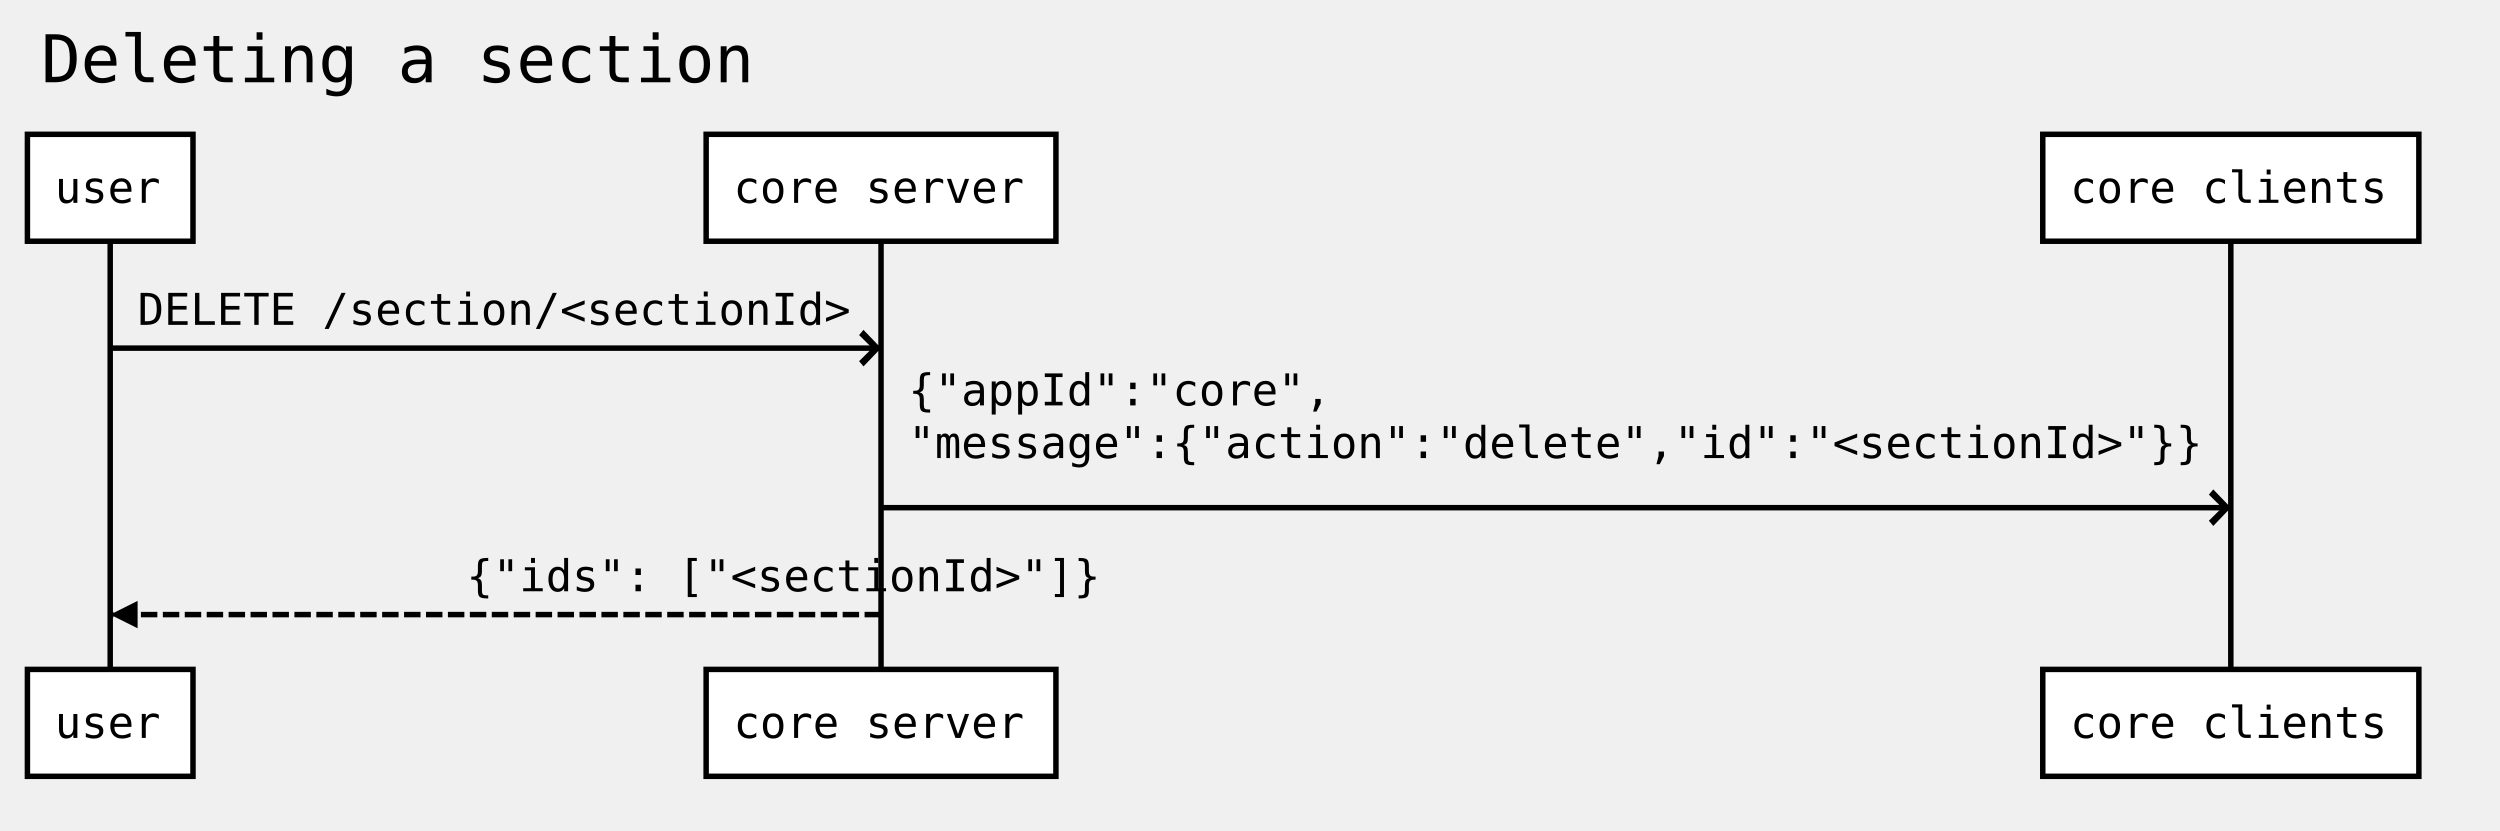
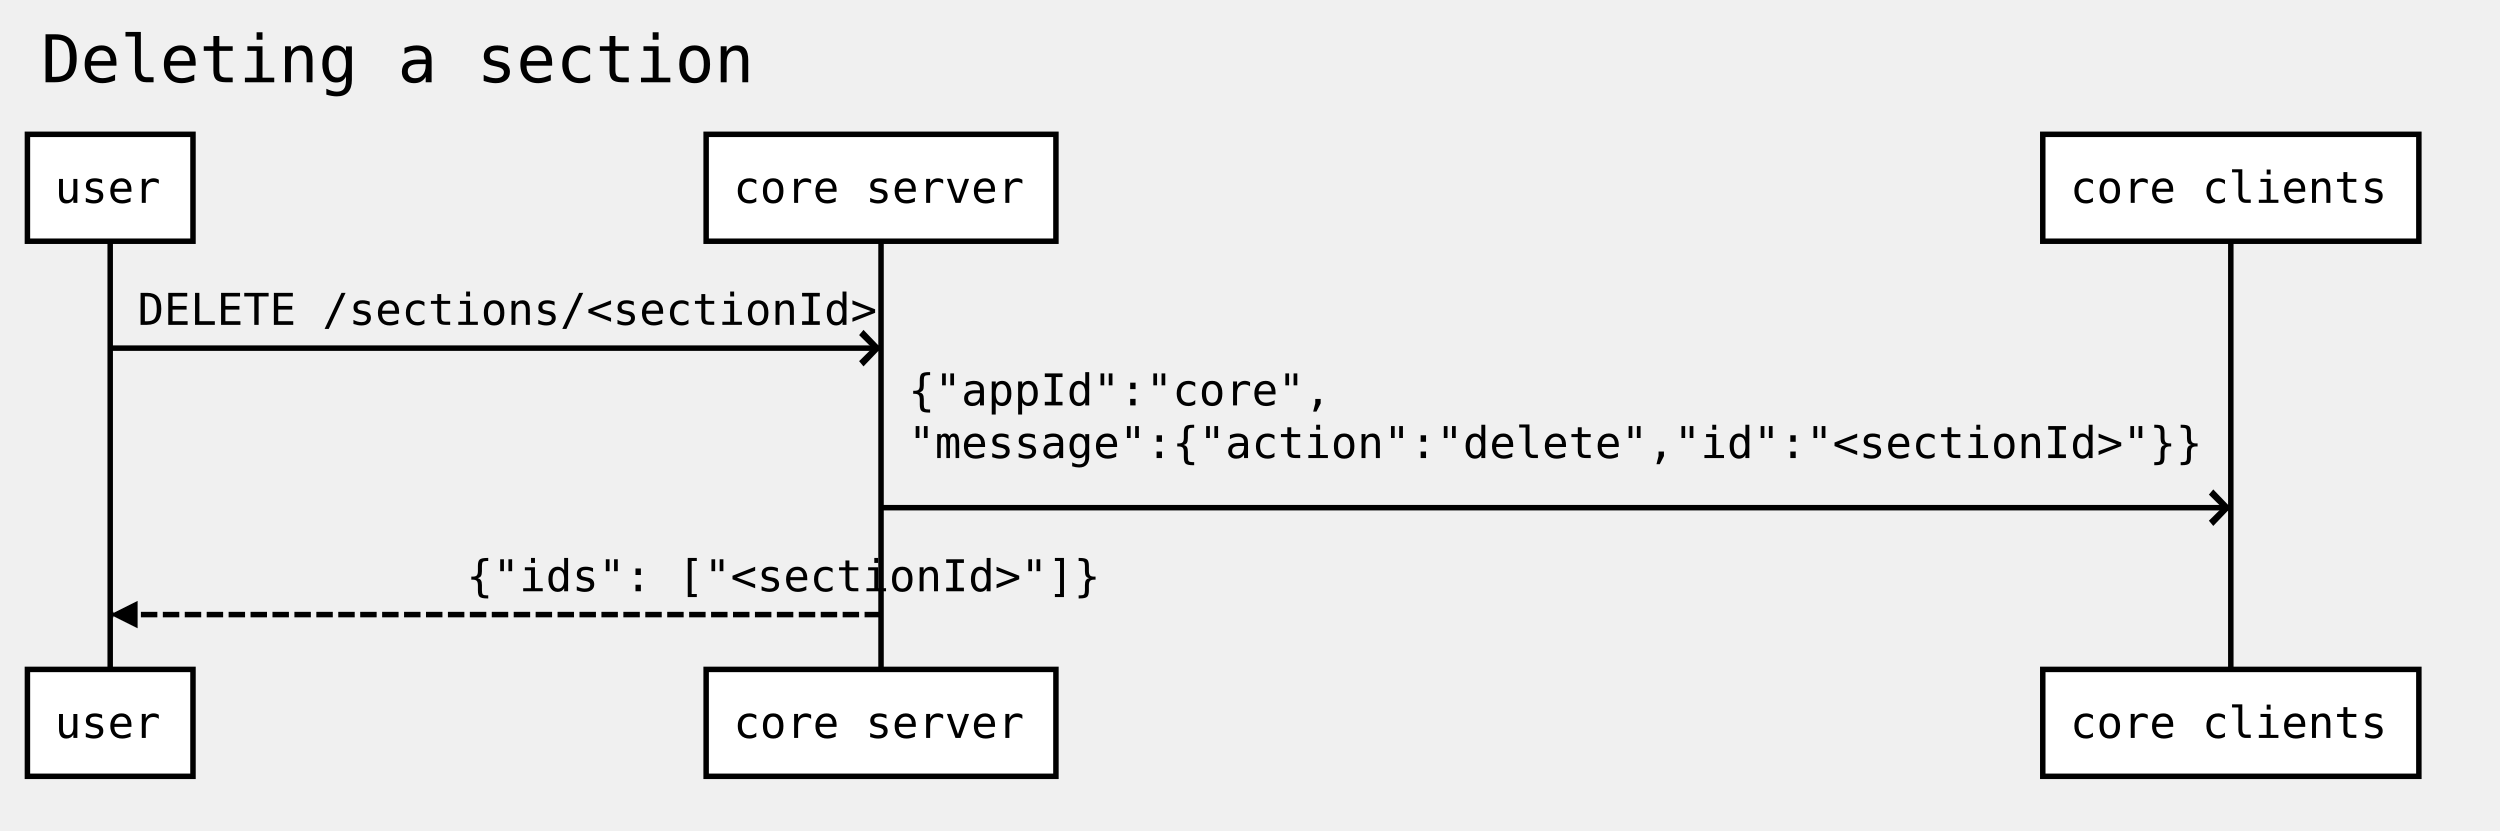
<svg xmlns="http://www.w3.org/2000/svg" width="912" height="303">
  <style type="text/css">
.title rect {
	visibility: hidden;
}


.title text {
	font-family: Gill Sans, Helvetics !important;
	font-size: 24px !important;
}
</style>
  <defs>
    <marker viewBox="0 0 5 5" markerWidth="5" markerHeight="5" orient="auto" refX="5" refY="2.5" id="markerArrowBlock">
      <path d="M 0 0 L 5 2.5 L 0 5 z" />
    </marker>
    <marker viewBox="0 0 9.6 16" markerWidth="4" markerHeight="16" orient="auto" refX="9.6" refY="8" id="markerArrowOpen">
      <path d="M 9.6,8 1.92,16 0,13.7 5.76,8 0,2.286 1.92,0 9.6,8 z" />
    </marker>
  </defs>
  <g class="title">
    <rect x="10" y="10" width="184.8" height="29" style="stroke-width: 2;" stroke="#000000" fill="#ffffff" />
    <text x="16" y="30" style="font-size: 16px; font-family: Andale Mono, monospace;">
      <tspan x="15">Deleting a section</tspan>
    </text>
  </g>
  <g class="actor">
    <rect x="10" y="49" width="60.4" height="39" style="stroke-width: 2;" stroke="#000000" fill="#ffffff" />
    <text x="21" y="74" style="font-size: 16px; font-family: Andale Mono, monospace;">
      <tspan x="20">user</tspan>
    </text>
  </g>
  <g class="actor">
    <rect x="10" y="244.2" width="60.4" height="39" style="stroke-width: 2;" stroke="#000000" fill="#ffffff" />
    <text x="21" y="269.2" style="font-size: 16px; font-family: Andale Mono, monospace;">
      <tspan x="20">user</tspan>
    </text>
  </g>
  <line x1="40.2" x2="40.2" y1="88" y2="244.2" style="stroke-width: 2;" stroke="#000000" fill="none" />
  <g class="actor">
    <rect x="257.6" y="49" width="127.6" height="39" style="stroke-width: 2;" stroke="#000000" fill="#ffffff" />
    <text x="268.6" y="74" style="font-size: 16px; font-family: Andale Mono, monospace;">
      <tspan x="267.6">core server</tspan>
    </text>
  </g>
  <g class="actor">
    <rect x="257.6" y="244.2" width="127.6" height="39" style="stroke-width: 2;" stroke="#000000" fill="#ffffff" />
    <text x="268.6" y="269.2" style="font-size: 16px; font-family: Andale Mono, monospace;">
      <tspan x="267.6">core server</tspan>
    </text>
  </g>
  <line x1="321.4" x2="321.4" y1="88" y2="244.2" style="stroke-width: 2;" stroke="#000000" fill="none" />
  <g class="actor">
    <rect x="745.2" y="49" width="137.2" height="39" style="stroke-width: 2;" stroke="#000000" fill="#ffffff" />
    <text x="756.2" y="74" style="font-size: 16px; font-family: Andale Mono, monospace;">
      <tspan x="755.2">core clients</tspan>
    </text>
  </g>
  <g class="actor">
    <rect x="745.2" y="244.2" width="137.2" height="39" style="stroke-width: 2;" stroke="#000000" fill="#ffffff" />
    <text x="756.2" y="269.2" style="font-size: 16px; font-family: Andale Mono, monospace;">
      <tspan x="755.2">core clients</tspan>
    </text>
  </g>
  <line x1="813.8" x2="813.8" y1="88" y2="244.2" style="stroke-width: 2;" stroke="#000000" fill="none" />
  <g class="signal">
    <text x="51.2" y="118.5" style="font-size: 16px; font-family: Andale Mono, monospace;">
-       <tspan x="50.2">DELETE /section/&lt;sectionId&gt;</tspan>
+       <tspan x="50.2">DELETE /sections/&lt;sectionId&gt;</tspan>
    </text>
    <line x1="40.2" x2="321.4" y1="127" y2="127" style="stroke-width: 2; marker-end: url(&quot;#markerArrowOpen&quot;);" stroke="#000000" fill="none" />
  </g>
  <g class="signal">
    <text x="332.4" y="147.9" style="font-size: 16px; font-family: Andale Mono, monospace;">
      <tspan x="331.4">{"appId":"core",</tspan>
      <tspan dy="1.2em" x="331.4">"message":{"action":"delete","id":"&lt;sectionId&gt;"}}</tspan>
    </text>
    <line x1="321.4" x2="813.8" y1="185.2" y2="185.2" style="stroke-width: 2; marker-end: url(&quot;#markerArrowOpen&quot;);" stroke="#000000" fill="none" />
  </g>
  <g class="signal">
    <text x="171.2" y="215.7" style="font-size: 16px; font-family: Andale Mono, monospace;">
      <tspan x="170.2">{"ids": ["&lt;sectionId&gt;"]}</tspan>
    </text>
    <line x1="321.4" x2="40.2" y1="224.2" y2="224.2" style="stroke-width: 2; stroke-dasharray: 6, 2; marker-end: url(&quot;#markerArrowBlock&quot;);" stroke="#000000" fill="none" />
  </g>
</svg>
